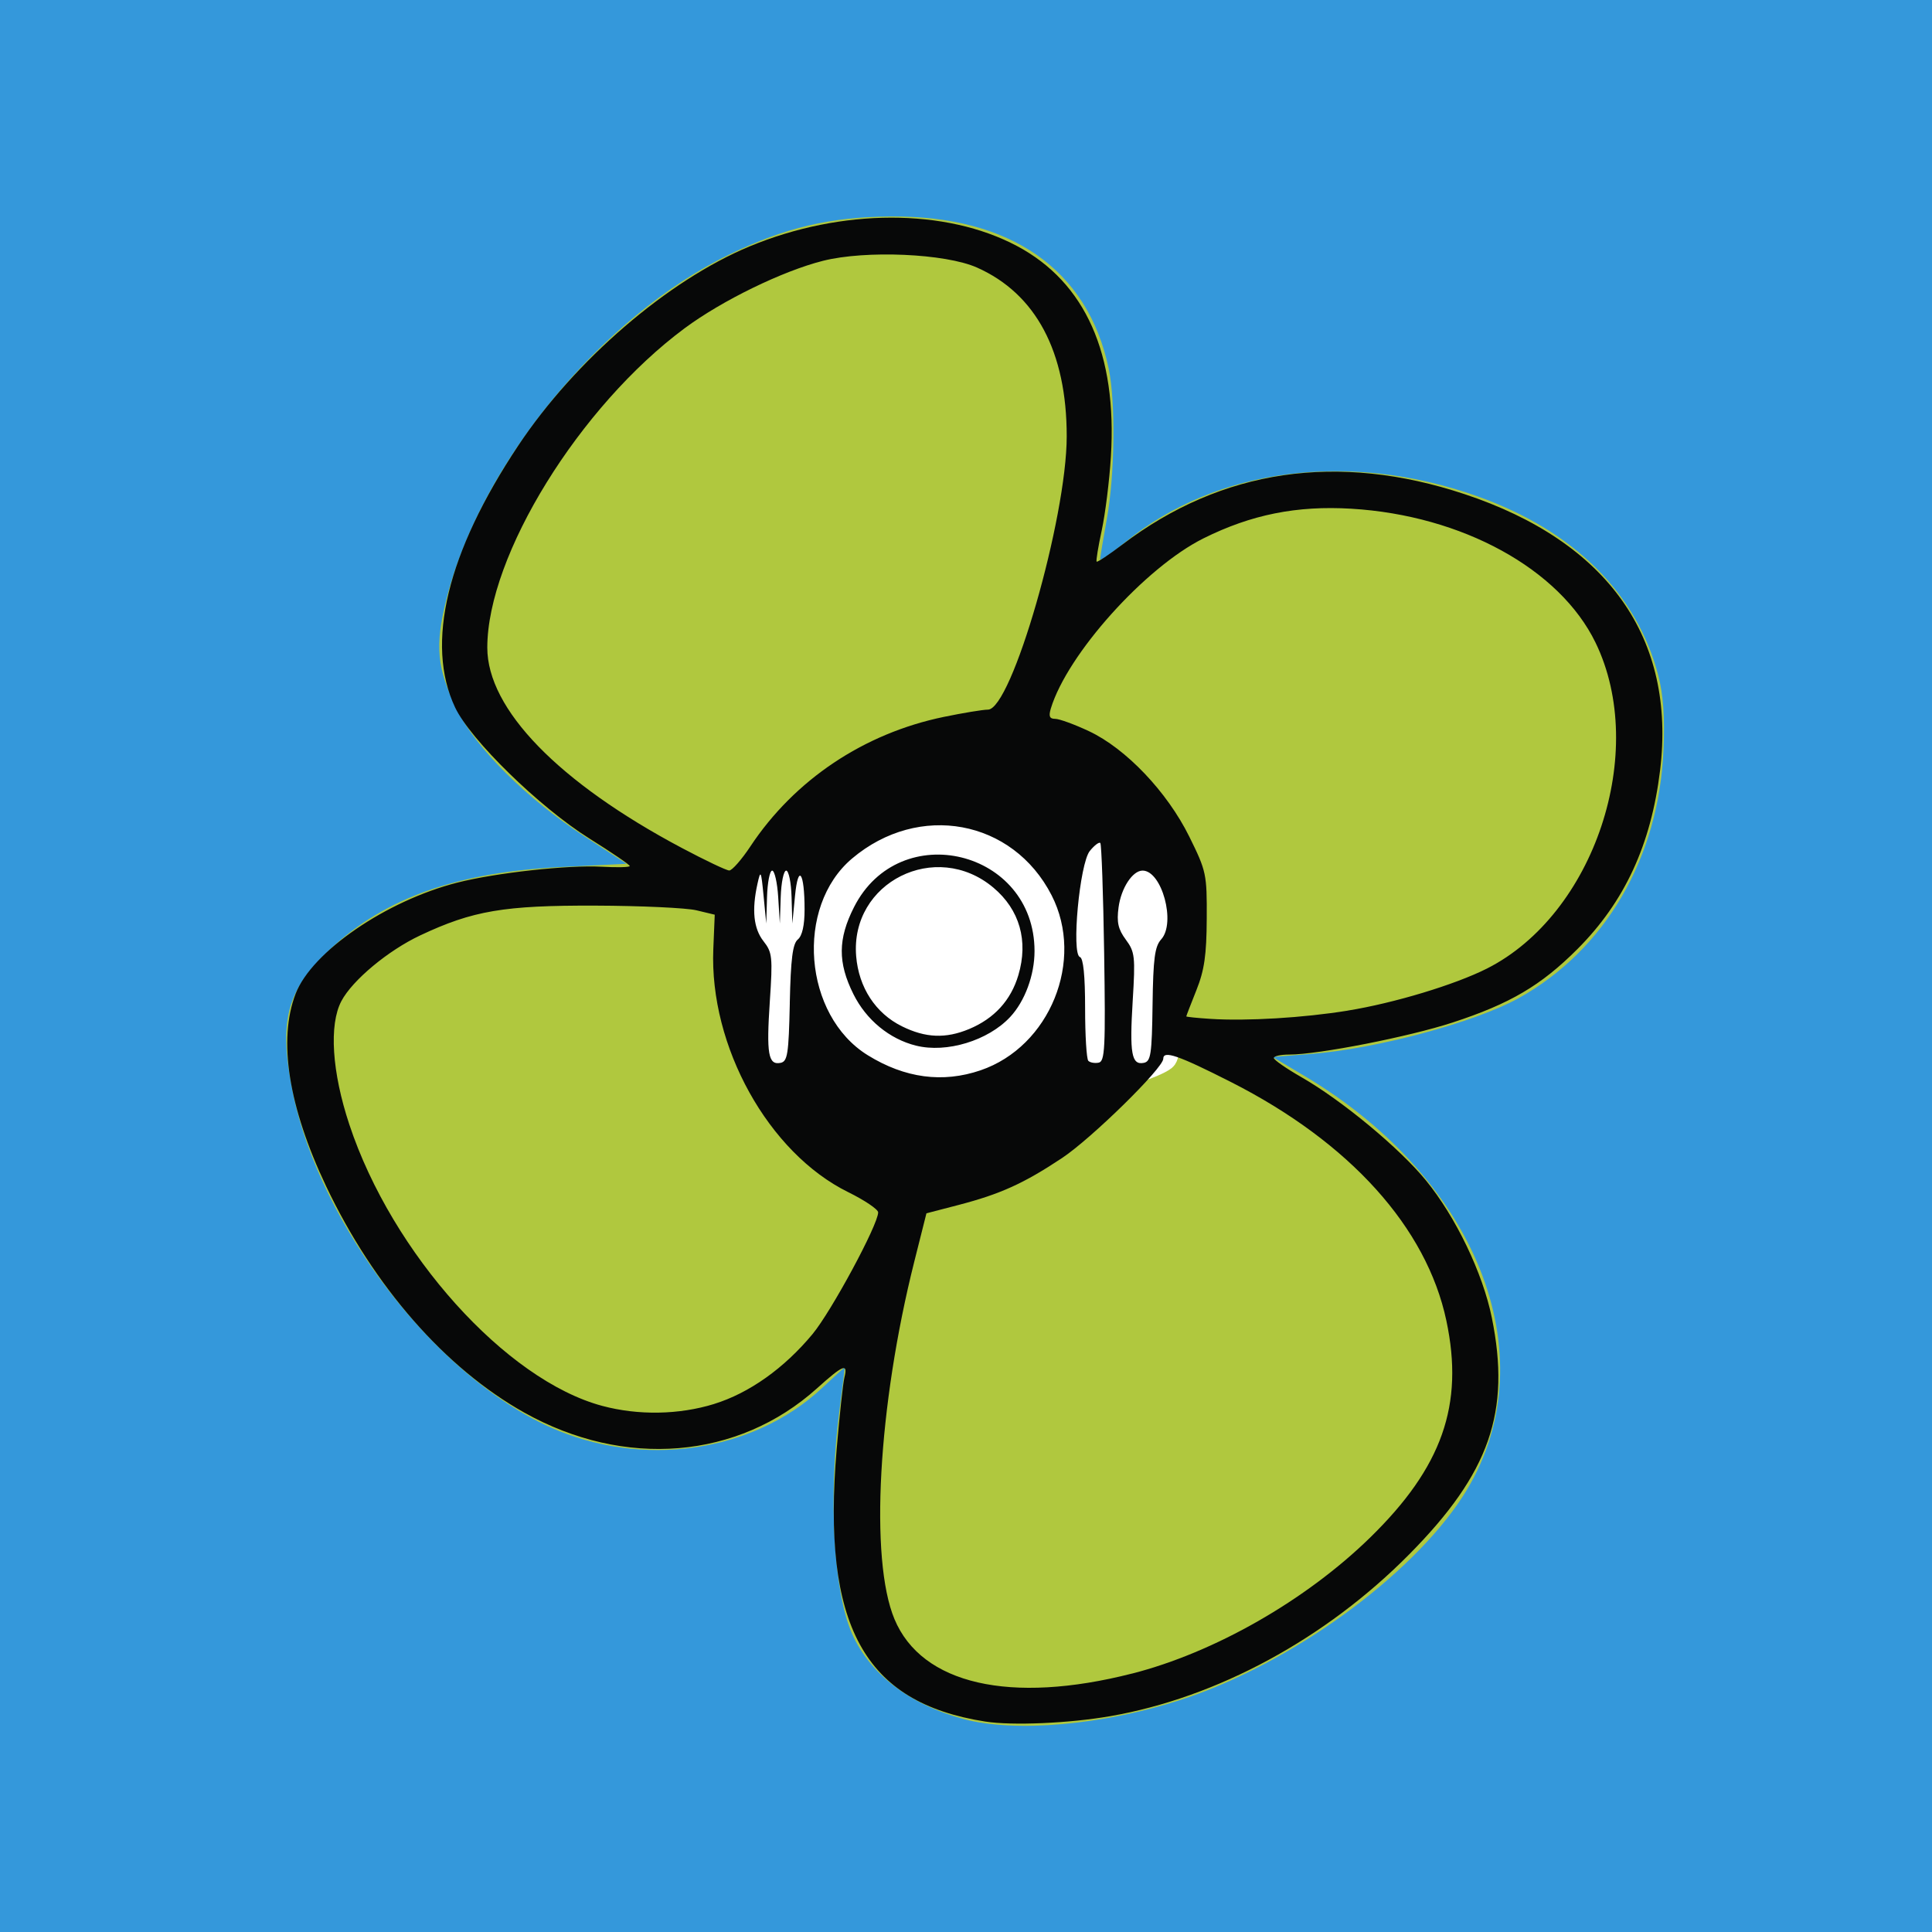
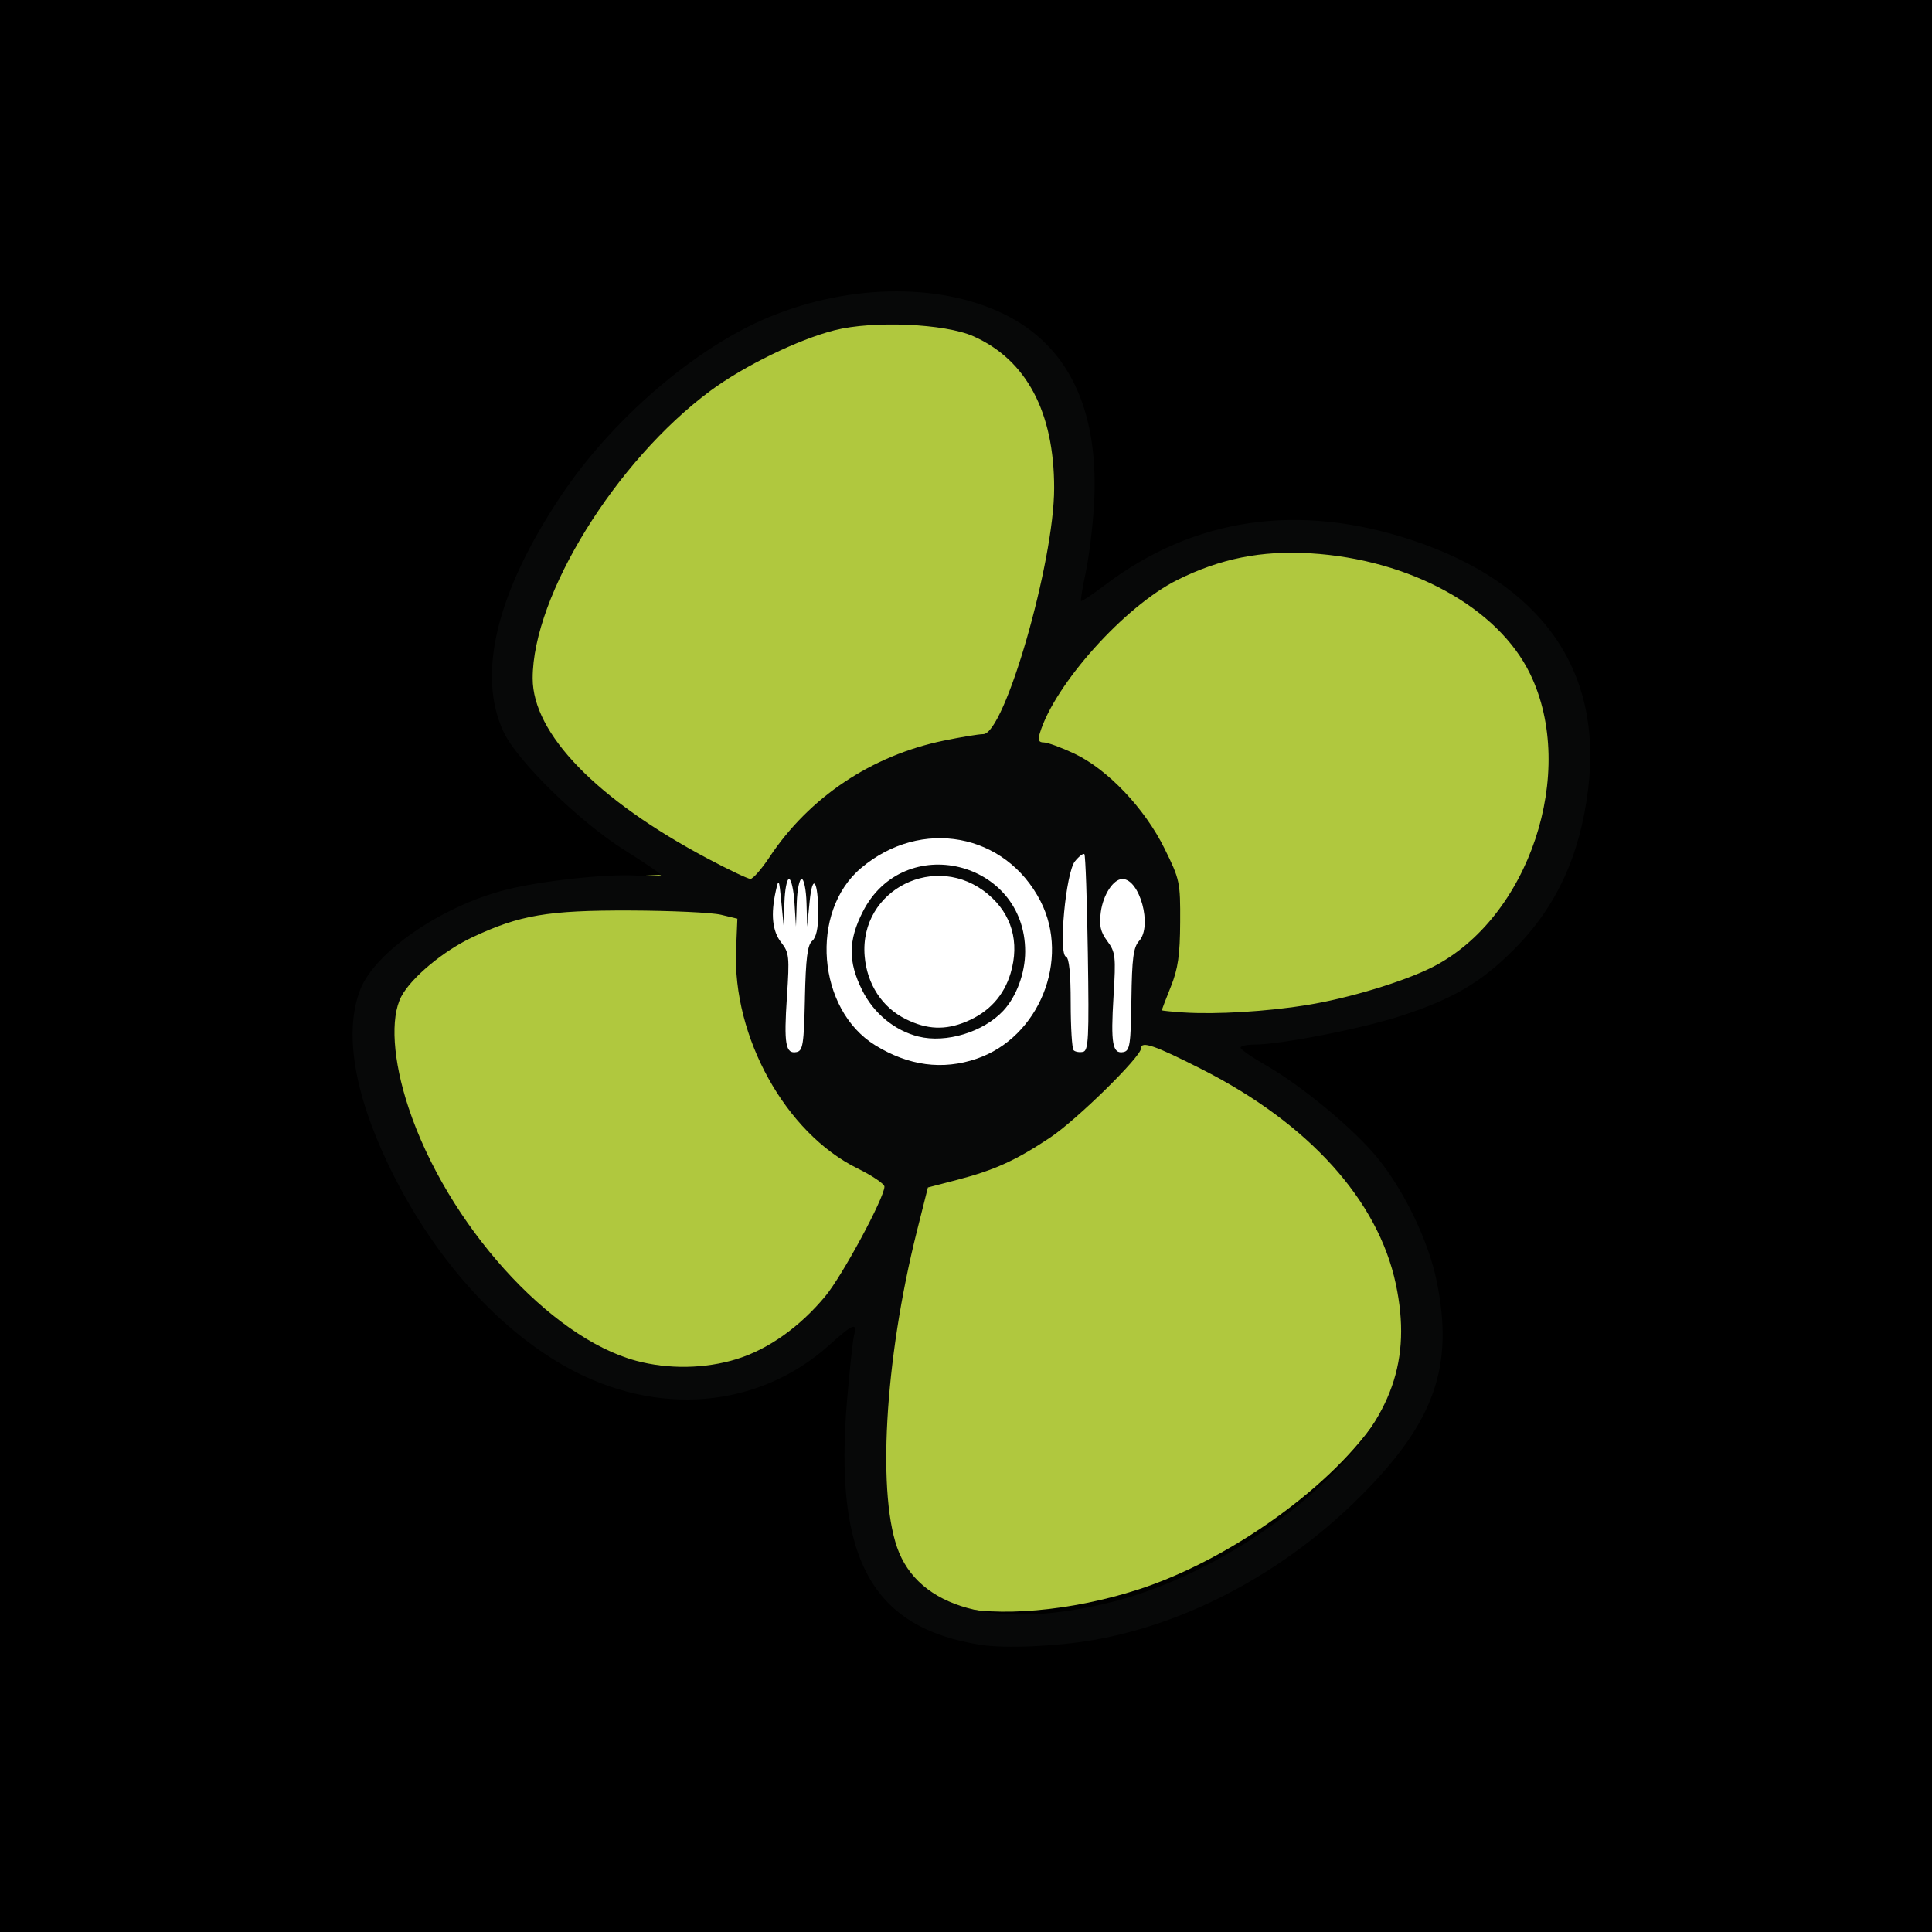
<svg xmlns="http://www.w3.org/2000/svg" width="512" height="512" viewBox="0 0 135.467 135.467" version="1.1" id="svg1009" xml:space="preserve">
  <defs id="defs1006" />
  <g id="layer1">
-     <rect style="fill:#3498db;stroke:none;stroke-width:1.323;stroke-linecap:round;fill-opacity:1" id="rect1390" width="135.467" height="135.467" x="3.5603841e-06" y="3.5603841e-06" />
-     <g id="g844" transform="matrix(1.21869,0,0,1.21869,69.05669,-157.3316)">
-       <path style="fill:#b0c83e;stroke-width:0.265" d="m -1.243,227.998 c -3.098,-0.834 -5.373,-2.58 -6.403,-4.912 -1.062,-2.407 -1.37,-7.92 -0.718,-12.87 0.177,-1.346 0.311,-2.447 0.298,-2.447 -0.013,0 -0.603,0.539 -1.311,1.199 -3.996,3.721 -10.353,4.627 -15.666,2.233 -6.565,-2.958 -13.185,-11.556 -14.757,-19.165 -0.86,-4.163 -0.401,-5.958 2.126,-8.322 3.18,-2.975 7.33,-4.44 13.415,-4.738 l 3.645,-0.178 -2.437,-1.587 c -3.303,-2.152 -6.24,-5.072 -7.318,-7.276 -1.166,-2.384 -1.288,-3.662 -0.607,-6.372 1.953,-7.774 8.929,-16.268 16.286,-19.829 3.18,-1.539 5.796,-2.154 9.276,-2.18 6.897,-0.052 11.336,3.046 12.537,8.75 0.406,1.927 0.355,6.104 -0.106,8.652 -0.21,1.164 -0.385,2.207 -0.388,2.318 -0.003,0.111 0.656,-0.337 1.465,-0.996 5.239,-4.267 12.919,-5.251 20.308,-2.602 5.493,1.969 9.112,5.566 10.34,10.275 0.29,1.113 0.381,2.378 0.306,4.233 -0.256,6.262 -3.345,11.572 -8.346,14.349 -2.485,1.38 -8.162,2.906 -11.903,3.201 l -2.246,0.177 1.849,1.1 c 10.144,6.033 14.073,16.481 9.095,24.182 -3.009,4.655 -10.005,9.701 -16.242,11.714 -4.497,1.452 -9.531,1.892 -12.498,1.093 z m 1.673,-37.68 c 2.324,-1.017 3.842,-3.282 4.026,-6.007 0.291,-4.311 -2.785,-7.603 -7.092,-7.591 -2.039,0.006 -3.242,0.47 -4.752,1.835 -4.351,3.931 -2.357,11.087 3.43,12.309 1.238,0.261 3.065,0.034 4.389,-0.545 z m -5.183,-1.227 c -4.616,-1.999 -4.58,-8.607 0.058,-10.544 2.003,-0.837 4.513,-0.29 6.118,1.332 1.201,1.214 1.607,2.21 1.607,3.946 0,1.736 -0.405,2.732 -1.607,3.946 -1.6,1.617 -4.206,2.174 -6.176,1.321 z m 4.86,-1.409 c 1.105,-0.683 2.019,-2.43 2.019,-3.858 0,-3.034 -3,-5.39 -5.877,-4.615 -2.202,0.593 -3.943,3.223 -3.543,5.354 0.644,3.431 4.362,4.998 7.401,3.119 z M -11.253,186.983 c -0.172,-2.799 -0.148,-3.033 0.38,-3.705 0.589,-0.749 0.716,-2.255 0.299,-3.556 -0.156,-0.488 -0.219,-0.215 -0.238,1.036 -0.015,0.934 -0.109,1.616 -0.209,1.515 -0.1,-0.1 -0.152,-0.763 -0.114,-1.472 0.038,-0.709 -0.059,-1.369 -0.214,-1.465 -0.188,-0.116 -0.298,0.387 -0.328,1.494 l -0.046,1.669 -0.173,-1.72 -0.173,-1.72 -0.046,1.654 c -0.025,0.909 -0.165,1.654 -0.31,1.654 -0.146,0 -0.279,-0.744 -0.297,-1.654 l -0.032,-1.654 -0.229,1.571 c -0.197,1.353 -0.156,1.695 0.297,2.463 0.441,0.747 0.526,1.373 0.526,3.875 0,1.641 0.071,3.055 0.158,3.142 0.087,0.087 0.333,0.091 0.546,0.009 0.325,-0.125 0.358,-0.637 0.204,-3.137 z m 18.182,-3.028 c -0.051,-3.274 -0.181,-6.047 -0.289,-6.163 -0.484,-0.516 -0.905,0.791 -1.072,3.331 -0.138,2.094 -0.098,2.766 0.174,2.993 0.273,0.228 0.313,0.926 0.178,3.133 l -0.174,2.839 0.637,-0.09 0.637,-0.09 z m 2.641,3.001 c -0.09,-2.719 -0.052,-3.001 0.5,-3.748 0.466,-0.63 0.562,-1.021 0.44,-1.779 -0.19,-1.17 -0.845,-2.238 -1.372,-2.238 -1.131,0 -1.765,3.16 -0.839,4.183 0.412,0.456 0.477,0.957 0.44,3.401 -0.054,3.55 -0.087,3.32 0.465,3.211 0.415,-0.082 0.453,-0.397 0.366,-3.031 z" id="path848" />
-       <path style="fill:#ffffff;stroke:#ffffff;stroke-width:1.323;stroke-linecap:round" d="m -13.419,185.779 c -0.1,-0.836 -0.222,-5.491 -0.222,-5.491 l 0.79,-1.413 c 0,0 2.916,-0.384 3.421,-0.384 0.505,0 5.335,-2.157 5.335,-2.157 l 7.406,0.446 4.153,0.673 3.007,2.205 0.48,2.418 -0.832,3.297 c 0,0 0.764,4.226 0.224,4.655 -0.54,0.429 -2.755,1.091 -2.755,1.091 l -6.233,0.111 -8.247,-0.016 -5.206,-0.682 -0.635,-1.686 z" id="path966" />
-       <path style="fill:#070808;stroke-width:0.265" d="m 0.022,228.149 c -6.984,-1.092 -9.407,-5.529 -8.55,-15.663 0.164,-1.942 0.365,-3.798 0.446,-4.126 0.212,-0.855 -0.058,-0.749 -1.58,0.62 -4.539,4.081 -11.069,4.622 -16.834,1.395 -4.54,-2.541 -8.661,-7.247 -11.406,-13.027 -2.167,-4.562 -2.777,-8.421 -1.752,-11.078 0.931,-2.413 5.202,-5.346 9.306,-6.391 2.218,-0.565 6.37,-1.021 8.3,-0.913 0.893,0.05 1.62,0.032 1.617,-0.041 -0.003,-0.073 -1.045,-0.783 -2.316,-1.578 -2.877,-1.8 -6.857,-5.685 -7.736,-7.551 -1.726,-3.664 -0.46,-8.908 3.634,-15.058 3.278,-4.924 8.601,-9.507 13.316,-11.464 5.293,-2.197 11.286,-2.203 15.39,-0.016 3.928,2.094 5.762,6.213 5.394,12.119 -0.086,1.382 -0.323,3.287 -0.527,4.233 -0.204,0.946 -0.336,1.757 -0.294,1.803 0.042,0.046 0.714,-0.401 1.493,-0.992 5.706,-4.329 12.387,-5.312 19.673,-2.893 8.25,2.739 12.177,8.286 11.253,15.891 -0.52,4.279 -2.041,7.568 -4.756,10.285 -2.095,2.097 -3.873,3.143 -7.177,4.224 -2.509,0.821 -7.726,1.845 -9.4,1.845 -0.495,0 -0.896,0.089 -0.892,0.198 0.004,0.109 0.718,0.605 1.587,1.103 2.335,1.337 5.649,4.084 7.161,5.934 1.725,2.112 3.274,5.338 3.795,7.901 1.101,5.421 -0.123,8.935 -4.74,13.607 -4.812,4.869 -11.064,8.255 -17.214,9.323 -2.366,0.411 -5.637,0.552 -7.188,0.31 z M 8.467,225.389 c 4.739,-1.209 9.994,-4.21 13.693,-7.82 4.154,-4.054 5.418,-7.646 4.393,-12.482 -1.137,-5.365 -5.558,-10.264 -12.394,-13.733 -3.037,-1.541 -3.895,-1.836 -3.895,-1.34 0,0.535 -4.127,4.584 -5.819,5.709 -2.2,1.463 -3.559,2.079 -5.965,2.705 l -1.842,0.479 -0.698,2.774 c -2.09,8.313 -2.579,17.132 -1.141,20.575 1.566,3.749 6.664,4.917 13.667,3.131 z M -15.581,209.877 c 2.019,-0.624 4.029,-2.05 5.663,-4.018 1.086,-1.308 3.778,-6.3 3.778,-7.005 0,-0.174 -0.776,-0.698 -1.724,-1.165 -4.588,-2.259 -7.993,-8.397 -7.76,-13.988 l 0.082,-1.975 -1.054,-0.253 c -0.58,-0.139 -3.197,-0.26 -5.816,-0.269 -5.252,-0.017 -7.046,0.287 -10.072,1.711 -1.853,0.871 -3.905,2.581 -4.539,3.781 -0.721,1.365 -0.546,4.081 0.46,7.111 2.462,7.418 9.005,14.695 14.549,16.18 2.071,0.555 4.413,0.515 6.433,-0.109 z m 15.333,-19.198 c 3.989,-1.359 6.005,-6.327 4.087,-10.071 -2.236,-4.362 -7.639,-5.358 -11.479,-2.115 -3.298,2.785 -2.8,9.03 0.903,11.319 2.136,1.32 4.308,1.61 6.49,0.867 z m -3.712,-1.418 c -1.53,-0.383 -2.863,-1.479 -3.602,-2.962 -0.906,-1.817 -0.896,-3.176 0.034,-5.01 2.625,-5.177 10.385,-3.286 10.385,2.531 0,1.383 -0.555,2.885 -1.402,3.792 -1.27,1.361 -3.658,2.088 -5.415,1.648 z m 3.055,-0.957 c 1.446,-0.604 2.402,-1.65 2.832,-3.1 0.586,-1.973 0.075,-3.763 -1.436,-5.034 -3.307,-2.783 -8.249,-0.314 -7.896,3.945 0.149,1.802 1.115,3.281 2.633,4.032 1.358,0.672 2.52,0.719 3.867,0.157 z M -11.225,186.819 c 0.056,-2.552 0.166,-3.421 0.463,-3.667 0.253,-0.21 0.389,-0.814 0.389,-1.724 0,-2.152 -0.367,-2.674 -0.551,-0.783 l -0.154,1.587 -0.044,-1.521 c -0.024,-0.837 -0.164,-1.521 -0.309,-1.521 -0.146,0 -0.287,0.685 -0.315,1.521 l -0.05,1.521 -0.095,-1.521 c -0.053,-0.837 -0.209,-1.521 -0.347,-1.521 -0.138,0 -0.271,0.685 -0.296,1.521 l -0.044,1.521 -0.154,-1.587 c -0.142,-1.469 -0.169,-1.521 -0.352,-0.695 -0.335,1.51 -0.223,2.576 0.349,3.303 0.505,0.641 0.533,0.91 0.362,3.458 -0.202,3.023 -0.09,3.676 0.612,3.541 0.408,-0.078 0.473,-0.491 0.538,-3.433 z m 18.088,-2.873 c -0.052,-3.416 -0.152,-6.271 -0.221,-6.344 -0.07,-0.073 -0.341,0.133 -0.604,0.457 -0.585,0.721 -1.07,5.936 -0.568,6.103 0.195,0.065 0.297,1.075 0.297,2.943 0,1.564 0.083,2.928 0.186,3.03 0.102,0.102 0.37,0.149 0.595,0.104 0.359,-0.071 0.398,-0.847 0.315,-6.293 z m 2.785,2.957 c 0.036,-2.664 0.127,-3.35 0.498,-3.76 0.855,-0.944 0.039,-3.954 -1.072,-3.954 -0.577,0 -1.234,1.004 -1.382,2.113 -0.115,0.859 -0.025,1.261 0.418,1.86 0.522,0.705 0.552,0.974 0.395,3.528 -0.185,3.028 -0.066,3.697 0.635,3.561 0.409,-0.079 0.469,-0.474 0.508,-3.348 z m 11.236,0.34 c 2.666,-0.432 6.165,-1.49 8.003,-2.418 6.178,-3.122 9.295,-12.478 6.248,-18.752 -2.06,-4.241 -7.674,-7.321 -14.045,-7.705 -3.139,-0.189 -5.764,0.336 -8.511,1.705 -3.357,1.672 -7.839,6.667 -8.784,9.79 -0.135,0.447 -0.073,0.595 0.251,0.595 0.237,0 1.108,0.318 1.936,0.706 2.133,1.001 4.504,3.491 5.778,6.068 0.983,1.989 1.019,2.156 1.005,4.722 -0.011,2.099 -0.136,2.967 -0.595,4.115 -0.32,0.8 -0.581,1.479 -0.582,1.508 -7.1e-5,0.029 0.625,0.093 1.389,0.143 2.087,0.136 5.347,-0.06 7.907,-0.475 z m -34.37,-9.455 c 2.539,-3.825 6.525,-6.492 11.118,-7.441 1.115,-0.23 2.259,-0.419 2.543,-0.419 1.361,0 4.534,-11.007 4.534,-15.729 0,-4.863 -1.772,-8.196 -5.159,-9.705 -1.82,-0.811 -6.403,-1.011 -8.869,-0.388 -2.323,0.587 -5.802,2.283 -7.948,3.874 -6.051,4.486 -11.361,13.077 -11.361,18.38 0,3.54 4.098,7.761 11.196,11.528 1.337,0.71 2.562,1.292 2.724,1.295 0.161,0.003 0.712,-0.625 1.224,-1.396 z" id="path846" />
+     <rect style="fill:#000000;stroke:none;stroke-width:1.323;stroke-linecap:round;fill-opacity:1" id="rect1390" width="135.467" height="135.467" x="3.5603841e-06" y="3.5603841e-06" />
+     <path style="fill:#000000;stroke-width:1.323;stroke-linecap:round" d="m 36.065,140.658 c 0,0 3.351,4.839 10.662,-15.266 7.311,-20.105 9.107,-36.599 9.107,-36.599 l 5.567,0.892 c 0,0 -2.914,33.22 -12.106,54.829 -9.191,21.608 -13.23,-3.855 -13.23,-3.855 z" id="path901" />
+     <g id="g844" transform="matrix(1.096821,0,0,1.096821,68.36863,-135.1184)">
+       <path style="fill:#b0c83e;stroke-width:0.251" d="m -1.454,225.847 c -2.944,-0.793 -5.105,-2.451 -6.083,-4.667 -1.009,-2.286 -0.709,-7.524 -0.09,-12.226 0.168,-1.279 0.595,-3.109 1.456,-3.259 0.916,-0.16 -2.338,1.447 -3.01,2.073 -3.796,3.535 -9.835,4.396 -14.883,2.121 -6.237,-2.81 -12.526,-10.978 -14.019,-18.207 -0.817,-3.955 -0.381,-5.66 2.02,-7.906 3.021,-2.826 6.963,-4.218 12.744,-4.501 l 3.463,-0.169 -2.315,-1.508 c -3.138,-2.044 -5.928,-4.818 -6.952,-6.912 -1.108,-2.265 -1.224,-3.479 -0.577,-6.054 1.855,-7.386 8.483,-15.455 15.472,-18.838 3.021,-1.462 5.506,-2.046 8.812,-2.071 6.553,-0.049 10.769,2.893 11.91,8.312 0.385,1.83 0.337,5.799 -0.1,8.219 -0.2,1.106 -0.366,2.097 -0.368,2.202 -0.003,0.105 0.623,-0.32 1.392,-0.946 4.977,-4.054 12.273,-4.988 19.293,-2.472 5.218,1.871 8.657,5.288 9.823,9.761 0.276,1.057 0.362,2.259 0.29,4.022 -0.243,5.949 -3.177,10.993 -7.929,13.632 -2.361,1.311 -7.753,2.761 -11.308,3.041 l -2.133,0.168 1.756,1.045 c 9.636,5.732 13.369,15.657 8.64,22.973 -2.858,4.422 -9.504,9.216 -15.43,11.129 -4.272,1.379 -9.054,1.797 -11.873,1.038 z m 1.59,-35.796 c 2.208,-0.967 3.65,-3.118 3.825,-5.707 0.277,-4.095 -2.645,-7.223 -6.738,-7.211 -1.937,0.006 -3.08,0.447 -4.515,1.743 -4.134,3.735 -2.239,10.533 3.258,11.693 1.176,0.248 2.912,0.033 4.17,-0.518 z m -4.924,-1.166 c -4.385,-1.899 -4.351,-8.177 0.055,-10.017 1.902,-0.795 4.288,-0.276 5.813,1.265 1.141,1.153 1.527,2.099 1.527,3.749 0,1.65 -0.385,2.595 -1.527,3.749 -1.52,1.536 -3.995,2.065 -5.867,1.255 z m 4.617,-1.338 c 1.049,-0.649 1.918,-2.309 1.918,-3.665 0,-2.883 -2.85,-5.12 -5.584,-4.384 -2.092,0.563 -3.746,3.062 -3.366,5.086 0.611,3.259 4.144,4.748 7.031,2.963 z M -10.963,186.883 c -0.164,-2.659 -0.141,-2.882 0.361,-3.52 0.56,-0.711 0.68,-2.143 0.284,-3.378 -0.148,-0.463 -0.208,-0.204 -0.226,0.984 -0.014,0.887 -0.103,1.535 -0.198,1.439 -0.095,-0.095 -0.144,-0.725 -0.108,-1.399 0.036,-0.674 -0.056,-1.3 -0.204,-1.391 -0.178,-0.11 -0.283,0.368 -0.312,1.42 l -0.043,1.586 -0.165,-1.634 -0.165,-1.634 -0.043,1.571 c -0.024,0.864 -0.156,1.571 -0.295,1.571 -0.138,0 -0.265,-0.707 -0.282,-1.571 l -0.031,-1.571 -0.218,1.493 c -0.187,1.285 -0.148,1.61 0.282,2.339 0.419,0.71 0.5,1.304 0.5,3.681 0,1.559 0.068,2.902 0.15,2.985 0.083,0.083 0.316,0.087 0.519,0.009 0.308,-0.118 0.34,-0.605 0.194,-2.98 z M 6.31,184.007 c -0.048,-3.111 -0.172,-5.745 -0.275,-5.855 -0.46,-0.49 -0.859,0.751 -1.018,3.164 -0.131,1.99 -0.094,2.627 0.166,2.844 0.26,0.217 0.297,0.88 0.169,2.976 l -0.165,2.697 0.605,-0.086 0.605,-0.086 z m 2.509,2.851 c -0.085,-2.583 -0.049,-2.851 0.475,-3.56 0.442,-0.598 0.534,-0.97 0.418,-1.69 -0.18,-1.111 -0.803,-2.126 -1.304,-2.126 -1.075,0 -1.677,3.002 -0.797,3.974 0.392,0.433 0.453,0.909 0.418,3.231 -0.051,3.372 -0.083,3.154 0.442,3.05 0.394,-0.078 0.43,-0.378 0.348,-2.88 z" id="path848" />
+       <path style="fill:#ffffff;stroke:#ffffff;stroke-width:1.323;stroke-linecap:round" d="m -13.419,185.779 c -0.1,-0.836 -0.222,-5.491 -0.222,-5.491 l 0.79,-1.413 c 0,0 2.916,-0.384 3.421,-0.384 0.505,0 5.335,-2.157 5.335,-2.157 l 7.406,0.446 4.153,0.673 3.007,2.205 0.48,2.418 -0.832,3.297 c 0,0 -0.023,4.265 -0.563,4.693 -0.54,0.429 -3.073,0.906 -3.073,0.906 l -5.128,0.258 -8.247,-0.016 -5.206,-0.682 -0.635,-1.686 z" id="path966" />
+       <path style="fill:#070808;stroke-width:0.265" d="m 0.369,228.344 c -6.984,-1.092 -9.407,-5.529 -8.55,-15.663 0.164,-1.942 0.365,-3.798 0.446,-4.126 0.212,-0.855 -0.058,-0.749 -1.58,0.62 -4.539,4.081 -11.069,4.622 -16.834,1.395 -4.54,-2.541 -8.661,-7.247 -11.406,-13.027 -2.167,-4.562 -2.777,-8.421 -1.752,-11.078 0.931,-2.413 5.202,-5.346 9.306,-6.391 2.218,-0.565 6.37,-1.021 8.3,-0.913 0.893,0.05 1.62,0.032 1.617,-0.041 -0.003,-0.073 -1.045,-0.783 -2.316,-1.578 -2.877,-1.8 -6.857,-5.685 -7.736,-7.551 -1.726,-3.664 -0.46,-8.908 3.634,-15.058 3.278,-4.924 8.601,-9.507 13.316,-11.464 5.293,-2.197 11.286,-2.203 15.39,-0.016 3.928,2.094 5.762,6.213 5.394,12.119 -0.086,1.382 -0.323,3.287 -0.527,4.233 -0.204,0.946 -0.336,1.757 -0.294,1.803 0.042,0.046 0.714,-0.401 1.493,-0.992 5.706,-4.329 12.387,-5.312 19.673,-2.893 8.25,2.739 12.178,8.286 11.253,15.891 -0.52,4.279 -2.041,7.568 -4.756,10.285 -2.095,2.097 -3.873,3.143 -7.177,4.224 -2.509,0.821 -7.726,1.845 -9.4,1.845 -0.495,0 -0.896,0.089 -0.892,0.198 0.004,0.109 0.718,0.605 1.587,1.103 2.335,1.337 5.649,4.084 7.161,5.934 1.725,2.112 3.274,5.338 3.795,7.901 1.101,5.421 -0.123,8.935 -4.74,13.607 -4.812,4.869 -11.064,8.255 -17.214,9.323 -2.366,0.411 -5.637,0.552 -7.188,0.31 z m 8.445,-2.759 c 4.739,-1.209 9.994,-4.21 13.693,-7.82 4.154,-4.054 5.418,-7.646 4.393,-12.482 -1.137,-5.365 -5.558,-10.264 -12.394,-13.733 -3.037,-1.541 -3.895,-1.836 -3.895,-1.34 0,0.535 -4.127,4.584 -5.819,5.709 -2.2,1.463 -3.558,2.079 -5.965,2.705 l -1.842,0.479 -0.698,2.774 c -2.09,8.313 -2.579,17.132 -1.141,20.575 1.566,3.749 6.664,4.917 13.667,3.131 z M -15.234,210.072 c 2.019,-0.624 4.029,-2.05 5.663,-4.018 1.086,-1.308 3.778,-6.3 3.778,-7.005 0,-0.174 -0.776,-0.698 -1.724,-1.165 -4.588,-2.259 -7.993,-8.397 -7.76,-13.988 l 0.082,-1.975 -1.054,-0.253 c -0.58,-0.139 -3.197,-0.26 -5.816,-0.269 -5.252,-0.017 -7.046,0.287 -10.072,1.711 -1.853,0.871 -3.905,2.581 -4.539,3.781 -0.721,1.365 -0.546,4.081 0.46,7.111 2.462,7.418 9.005,14.695 14.549,16.18 2.071,0.555 4.413,0.515 6.433,-0.109 z M 0.099,190.874 c 3.989,-1.359 6.005,-6.327 4.087,-10.071 -2.236,-4.362 -7.639,-5.358 -11.479,-2.115 -3.298,2.785 -2.8,9.03 0.903,11.319 2.136,1.32 4.308,1.61 6.49,0.867 z m -3.712,-1.418 c -1.53,-0.383 -2.863,-1.479 -3.602,-2.962 -0.906,-1.817 -0.896,-3.176 0.034,-5.01 2.625,-5.177 10.385,-3.286 10.385,2.531 0,1.383 -0.555,2.885 -1.402,3.792 -1.27,1.361 -3.658,2.088 -5.415,1.648 z m 3.055,-0.957 c 1.446,-0.604 2.402,-1.65 2.832,-3.1 0.586,-1.973 0.075,-3.763 -1.436,-5.034 -3.307,-2.783 -8.249,-0.314 -7.896,3.945 0.149,1.802 1.115,3.281 2.633,4.032 1.358,0.672 2.52,0.719 3.867,0.157 z M -10.878,187.014 c 0.056,-2.552 0.166,-3.421 0.463,-3.667 0.253,-0.21 0.389,-0.814 0.389,-1.724 0,-2.152 -0.367,-2.674 -0.551,-0.783 l -0.154,1.587 -0.044,-1.521 c -0.024,-0.837 -0.164,-1.521 -0.309,-1.521 -0.146,0 -0.287,0.685 -0.315,1.521 l -0.05,1.521 -0.095,-1.521 c -0.053,-0.837 -0.209,-1.521 -0.347,-1.521 -0.138,0 -0.271,0.685 -0.296,1.521 l -0.044,1.521 -0.154,-1.587 c -0.142,-1.469 -0.169,-1.521 -0.352,-0.695 -0.335,1.51 -0.223,2.576 0.349,3.303 0.505,0.641 0.533,0.91 0.362,3.458 -0.202,3.023 -0.09,3.676 0.612,3.541 0.408,-0.078 0.473,-0.491 0.538,-3.433 z m 18.088,-2.873 c -0.052,-3.416 -0.152,-6.271 -0.221,-6.344 -0.07,-0.073 -0.341,0.133 -0.604,0.457 -0.585,0.721 -1.07,5.936 -0.568,6.103 0.195,0.065 0.297,1.075 0.297,2.943 0,1.564 0.084,2.928 0.186,3.03 0.102,0.102 0.37,0.149 0.595,0.104 0.359,-0.071 0.398,-0.847 0.315,-6.293 z m 2.785,2.957 c 0.036,-2.664 0.127,-3.35 0.498,-3.76 0.855,-0.944 0.039,-3.954 -1.072,-3.954 -0.577,0 -1.234,1.004 -1.382,2.113 -0.115,0.859 -0.025,1.261 0.418,1.86 0.522,0.705 0.552,0.974 0.395,3.528 -0.185,3.028 -0.066,3.697 0.635,3.561 0.409,-0.079 0.469,-0.474 0.508,-3.348 z m 11.236,0.34 c 2.666,-0.432 6.165,-1.49 8.003,-2.418 6.178,-3.122 9.295,-12.478 6.248,-18.752 -2.06,-4.241 -7.674,-7.321 -14.045,-7.705 -3.139,-0.189 -5.764,0.336 -8.511,1.705 -3.357,1.672 -7.839,6.667 -8.784,9.79 -0.135,0.447 -0.073,0.595 0.251,0.595 0.237,0 1.108,0.318 1.936,0.706 2.133,1.001 4.504,3.491 5.778,6.068 0.983,1.989 1.019,2.156 1.005,4.722 -0.011,2.099 -0.136,2.967 -0.595,4.115 -0.32,0.8 -0.581,1.479 -0.582,1.508 -8e-5,0.029 0.625,0.093 1.389,0.143 2.087,0.136 5.347,-0.06 7.907,-0.475 z m -34.37,-9.455 c 2.539,-3.825 6.525,-6.492 11.118,-7.441 1.115,-0.23 2.259,-0.419 2.543,-0.419 1.361,0 4.534,-11.007 4.534,-15.729 0,-4.863 -1.772,-8.196 -5.159,-9.705 -1.82,-0.811 -6.403,-1.011 -8.869,-0.388 -2.323,0.587 -5.802,2.283 -7.948,3.874 -6.051,4.486 -11.361,13.077 -11.361,18.38 0,3.54 4.098,7.761 11.196,11.528 1.337,0.71 2.562,1.292 2.724,1.295 0.161,0.003 0.712,-0.625 1.224,-1.396 z" id="path846" />
    </g>
  </g>
</svg>
